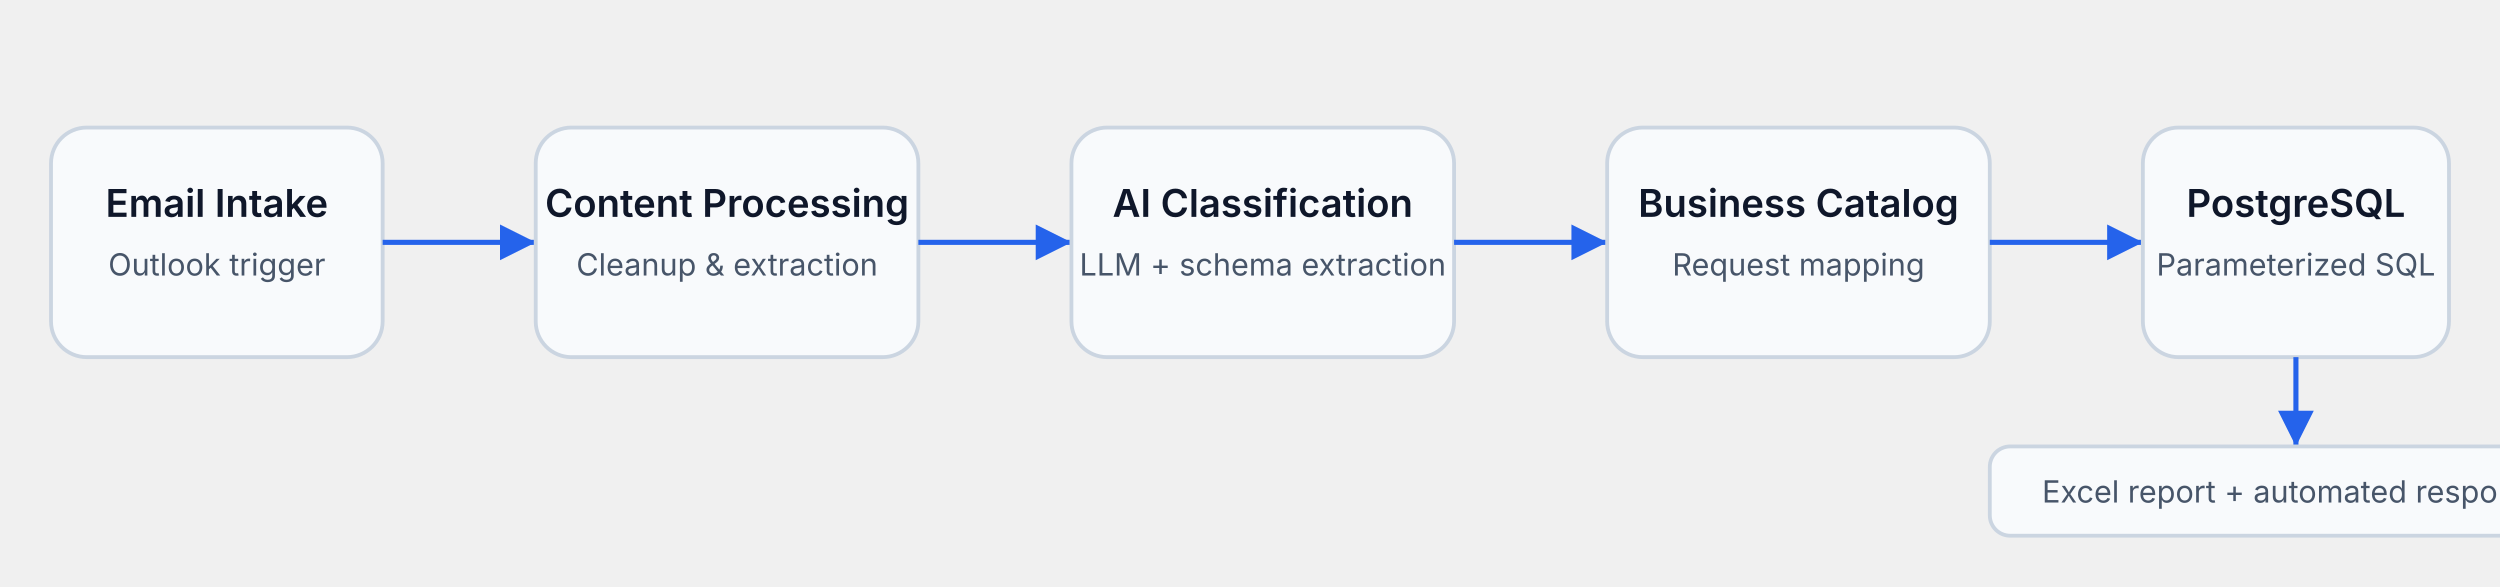
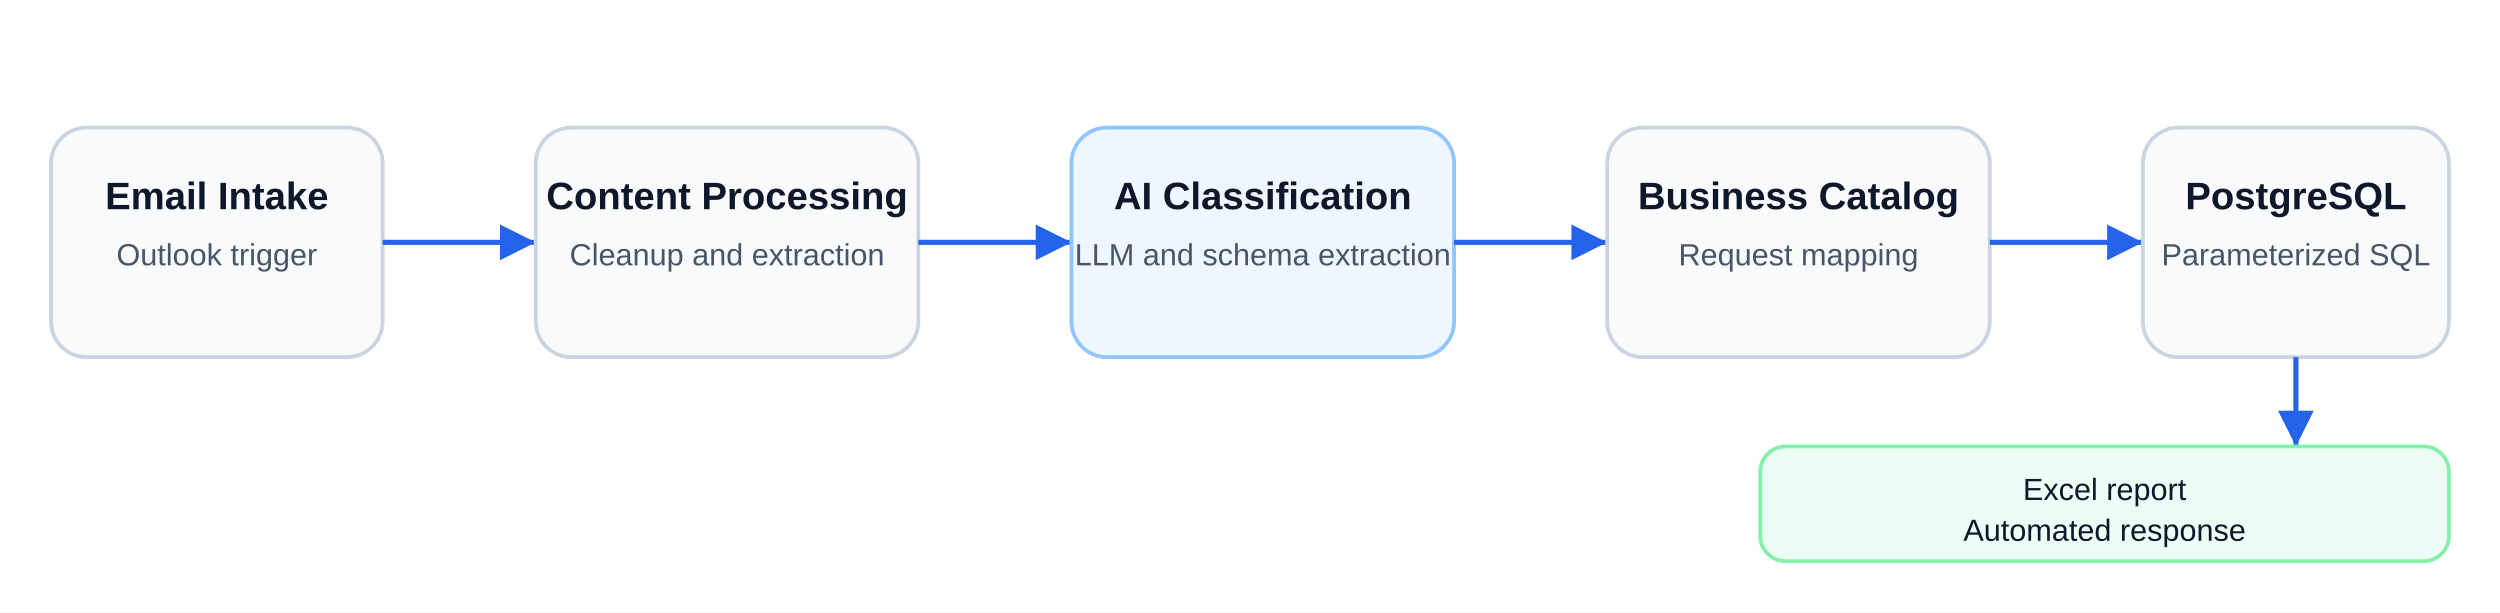
- <svg xmlns="http://www.w3.org/2000/svg" width="980" height="230" viewBox="0 0 980 230">
+ <svg xmlns="http://www.w3.org/2000/svg" width="980" height="240" viewBox="0 0 980 240">
  <defs>
-     <style>
-       .box { fill: #f8fafc; stroke: #cbd5e1; stroke-width: 1.5; }
-       .title { font: 600 15px Inter, Arial, sans-serif; fill: #0f172a; text-anchor: middle; }
-       .text { font: 400 12px Inter, Arial, sans-serif; fill: #475569; text-anchor: middle; }
-       .arrow { stroke: #2563eb; stroke-width: 2; marker-end: url(#arrowhead); }
-     </style>
    <marker id="arrowhead" markerWidth="10" markerHeight="10" refX="7" refY="3.5" orient="auto">
      <polygon points="0 0, 7 3.5, 0 7" fill="#2563eb" />
    </marker>
  </defs>
-   <rect class="box" x="20" y="50" width="130" height="90" rx="14" />
-   <text class="title" x="85" y="85">Email Intake</text>
-   <text class="text" x="85" y="108">Outlook trigger</text>
-   <line class="arrow" x1="150" y1="95" x2="210" y2="95" />
-   <rect class="box" x="210" y="50" width="150" height="90" rx="14" />
-   <text class="title" x="285" y="85">Content Processing</text>
-   <text class="text" x="285" y="108">Cleanup &amp; extraction</text>
-   <line class="arrow" x1="360" y1="95" x2="420" y2="95" />
-   <rect class="box" x="420" y="50" width="150" height="90" rx="14" />
-   <text class="title" x="495" y="85">AI Classification</text>
-   <text class="text" x="495" y="108">LLM + schema extraction</text>
-   <line class="arrow" x1="570" y1="95" x2="630" y2="95" />
-   <rect class="box" x="630" y="50" width="150" height="90" rx="14" />
-   <text class="title" x="705" y="85">Business Catalog</text>
-   <text class="text" x="705" y="108">Request mapping</text>
-   <line class="arrow" x1="780" y1="95" x2="840" y2="95" />
-   <rect class="box" x="840" y="50" width="120" height="90" rx="14" />
-   <text class="title" x="900" y="85">PostgreSQL</text>
-   <text class="text" x="900" y="108">Parameterized SQL</text>
-   <line class="arrow" x1="900" y1="140" x2="900" y2="175" />
-   <rect class="box" x="780" y="175" width="240" height="35" rx="8" />
-   <text class="text" x="900" y="197">Excel report + automated response</text>
+   <rect width="980" height="240" fill="#ffffff" />
+   <rect x="20" y="50" width="130" height="90" rx="14" fill="#f8fafc" stroke="#cbd5e1" stroke-width="1.5" />
+   <text x="85" y="82" text-anchor="middle" font-family="Arial, Helvetica, sans-serif" font-size="15" font-weight="600" fill="#0f172a">Email Intake</text>
+   <text x="85" y="104" text-anchor="middle" font-family="Arial, Helvetica, sans-serif" font-size="12" fill="#475569">Outlook trigger</text>
+   <line x1="150" y1="95" x2="210" y2="95" stroke="#2563eb" stroke-width="2" marker-end="url(#arrowhead)" />
+   <rect x="210" y="50" width="150" height="90" rx="14" fill="#f8fafc" stroke="#cbd5e1" stroke-width="1.5" />
+   <text x="285" y="82" text-anchor="middle" font-family="Arial, Helvetica, sans-serif" font-size="15" font-weight="600" fill="#0f172a">Content Processing</text>
+   <text x="285" y="104" text-anchor="middle" font-family="Arial, Helvetica, sans-serif" font-size="12" fill="#475569">Cleanup and extraction</text>
+   <line x1="360" y1="95" x2="420" y2="95" stroke="#2563eb" stroke-width="2" marker-end="url(#arrowhead)" />
+   <rect x="420" y="50" width="150" height="90" rx="14" fill="#eff6ff" stroke="#93c5fd" stroke-width="1.5" />
+   <text x="495" y="82" text-anchor="middle" font-family="Arial, Helvetica, sans-serif" font-size="15" font-weight="600" fill="#0f172a">AI Classification</text>
+   <text x="495" y="104" text-anchor="middle" font-family="Arial, Helvetica, sans-serif" font-size="12" fill="#475569">LLM and schema extraction</text>
+   <line x1="570" y1="95" x2="630" y2="95" stroke="#2563eb" stroke-width="2" marker-end="url(#arrowhead)" />
+   <rect x="630" y="50" width="150" height="90" rx="14" fill="#f8fafc" stroke="#cbd5e1" stroke-width="1.5" />
+   <text x="705" y="82" text-anchor="middle" font-family="Arial, Helvetica, sans-serif" font-size="15" font-weight="600" fill="#0f172a">Business Catalog</text>
+   <text x="705" y="104" text-anchor="middle" font-family="Arial, Helvetica, sans-serif" font-size="12" fill="#475569">Request mapping</text>
+   <line x1="780" y1="95" x2="840" y2="95" stroke="#2563eb" stroke-width="2" marker-end="url(#arrowhead)" />
+   <rect x="840" y="50" width="120" height="90" rx="14" fill="#f8fafc" stroke="#cbd5e1" stroke-width="1.5" />
+   <text x="900" y="82" text-anchor="middle" font-family="Arial, Helvetica, sans-serif" font-size="15" font-weight="600" fill="#0f172a">PostgreSQL</text>
+   <text x="900" y="104" text-anchor="middle" font-family="Arial, Helvetica, sans-serif" font-size="12" fill="#475569">Parameterized SQL</text>
+   <line x1="900" y1="140" x2="900" y2="175" stroke="#2563eb" stroke-width="2" marker-end="url(#arrowhead)" />
+   <rect x="690" y="175" width="270" height="45" rx="10" fill="#ecfdf5" stroke="#86efac" stroke-width="1.5" />
+   <text x="825" y="196" text-anchor="middle" font-family="Arial, Helvetica, sans-serif" font-size="12" fill="#0f172a">Excel report</text>
+   <text x="825" y="212" text-anchor="middle" font-family="Arial, Helvetica, sans-serif" font-size="12" fill="#0f172a">Automated response</text>
</svg>
